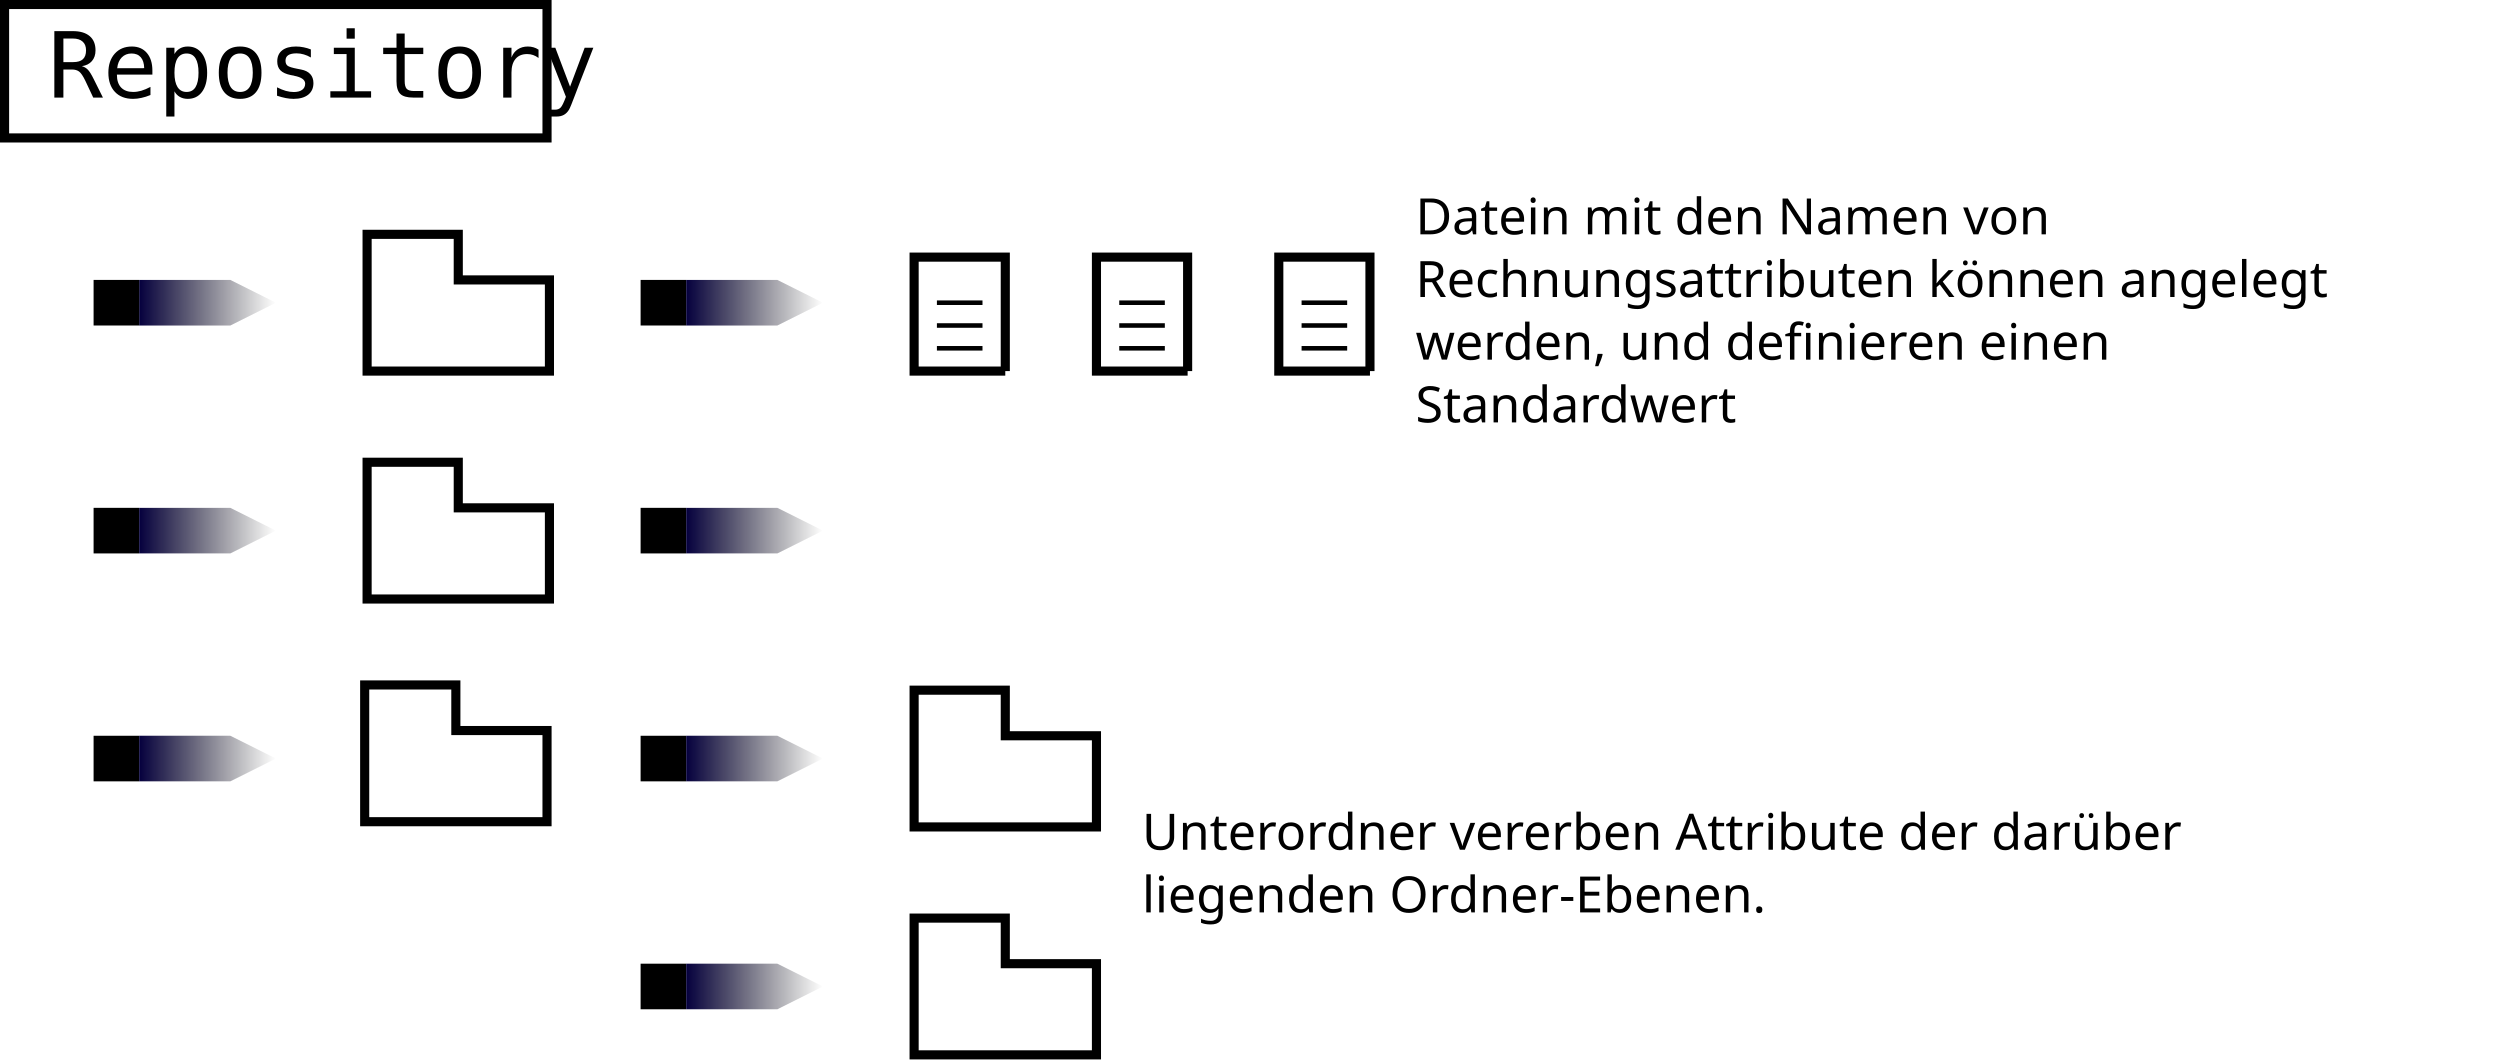
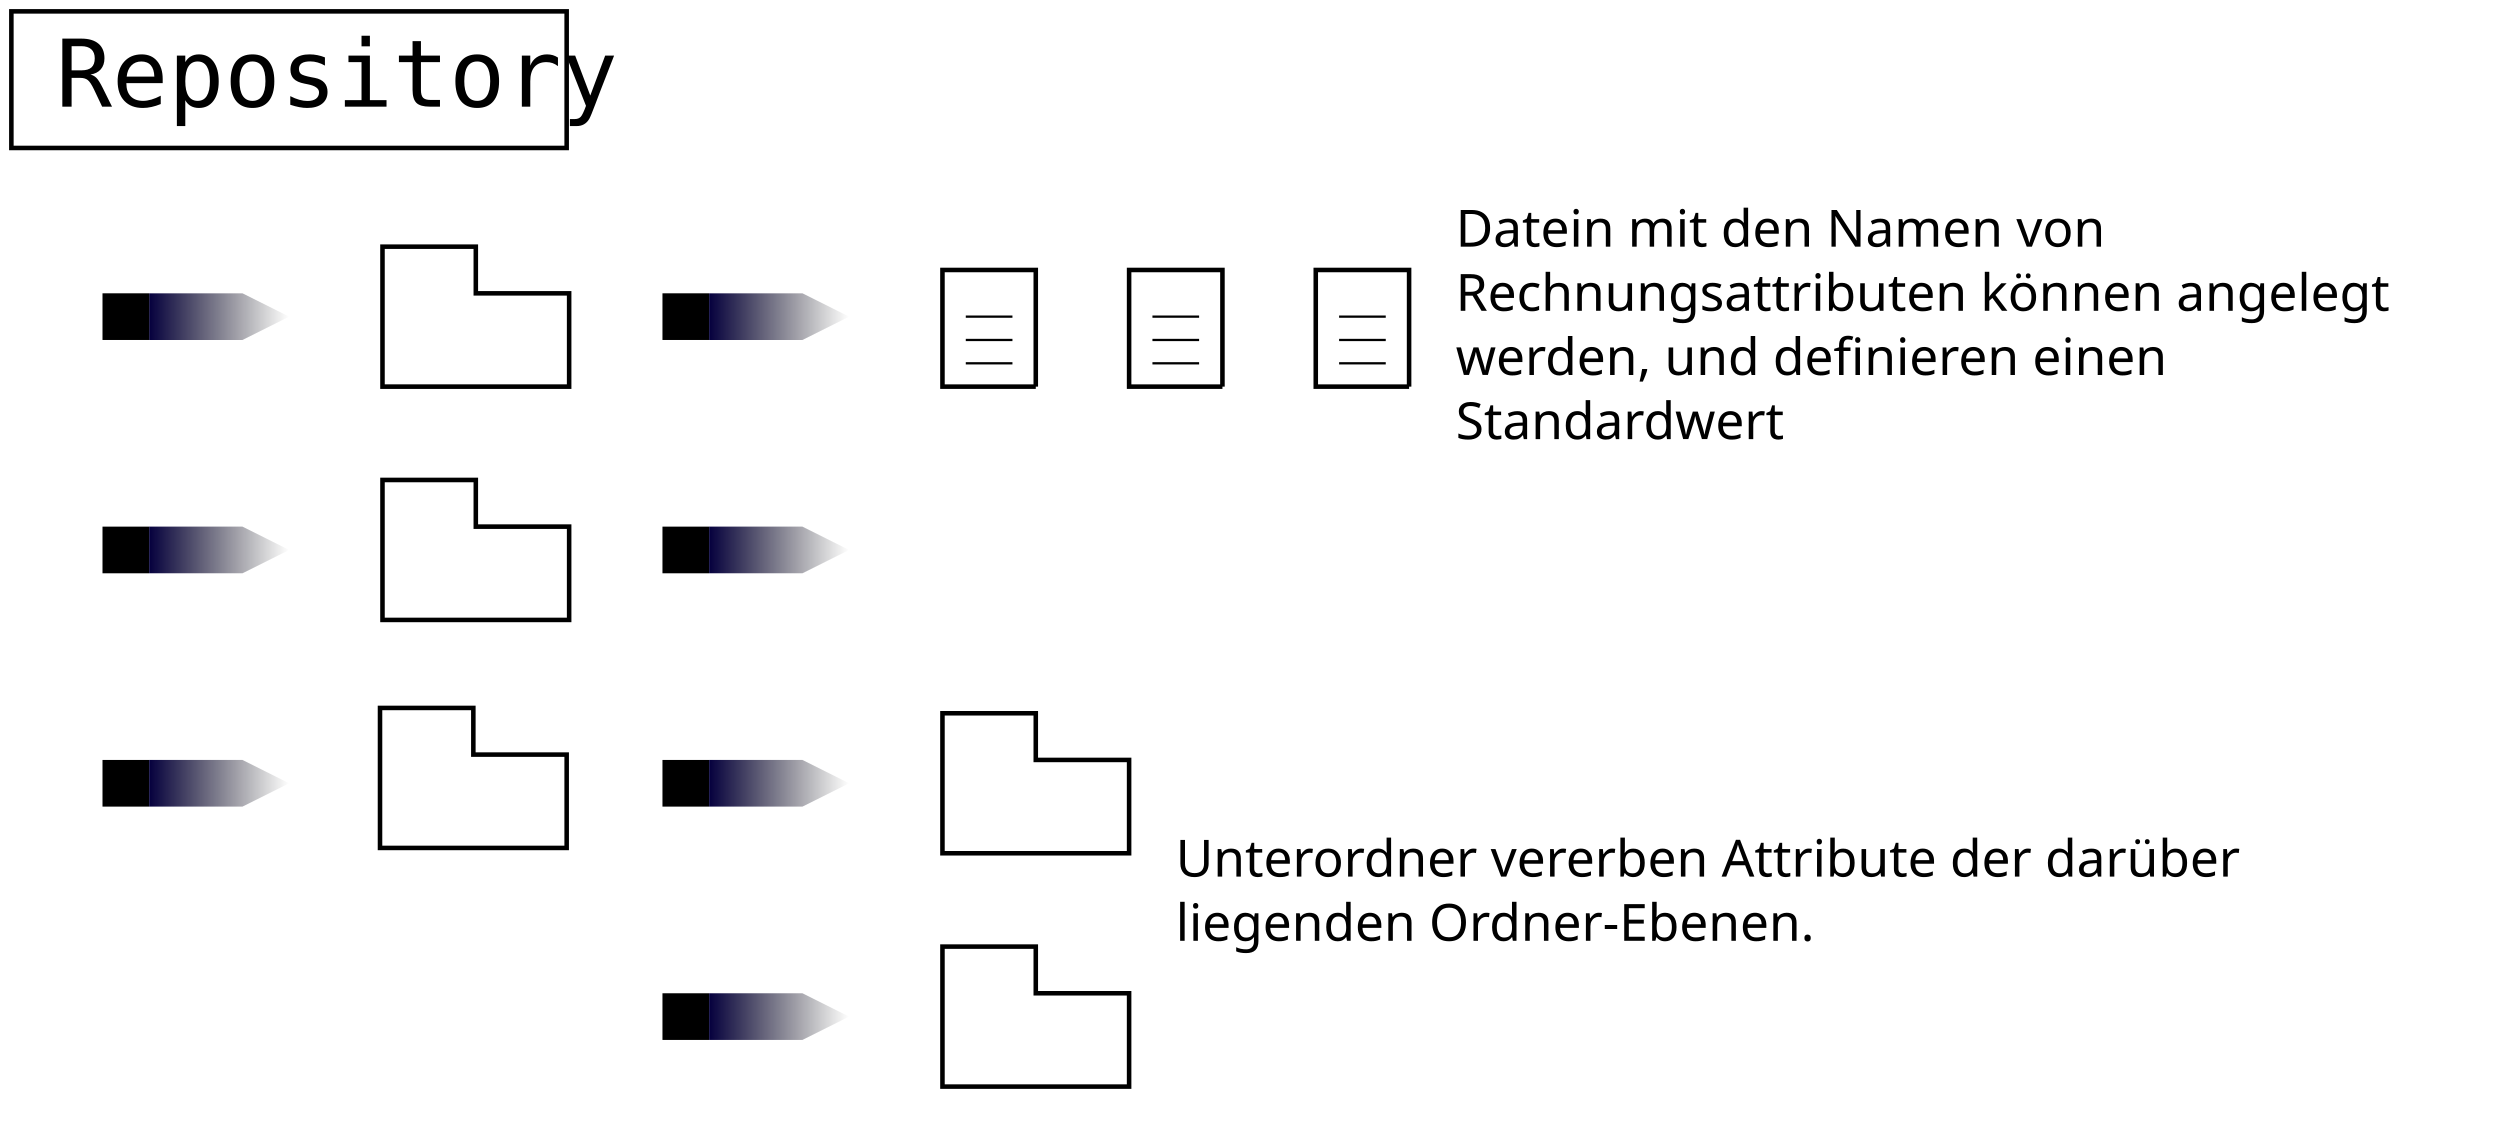
- <svg xmlns="http://www.w3.org/2000/svg" xmlns:xlink="http://www.w3.org/1999/xlink" width="548.43" height="232.406" id="svg2" version="1.1">
+ <svg xmlns="http://www.w3.org/2000/svg" xmlns:xlink="http://www.w3.org/1999/xlink" width="1100" height="500" id="svg2" version="1.1">
  <defs id="defs4">
    <linearGradient id="linearGradient3935">
      <stop id="stop3937" offset="0" style="stop-color:#05003e;stop-opacity:1;" />
      <stop id="stop3939" offset="1" style="stop-color:#000000;stop-opacity:0;" />
    </linearGradient>
-     <linearGradient xlink:href="#linearGradient3935" id="linearGradient3933" x1="125" y1="57.362" x2="155" y2="57.362" gradientUnits="userSpaceOnUse" gradientTransform="translate(-5.999999,-658.9872)" />
+     <linearGradient xlink:href="#linearGradient3935" id="linearGradient3933" x1="125" y1="57.362" x2="155" y2="57.362" gradientUnits="userSpaceOnUse" gradientTransform="matrix(2.053216,0,0,2.053216,-102.5518,-914.0803)" />
    <linearGradient xlink:href="#linearGradient3935-9" id="linearGradient3933-8" x1="125" y1="57.362" x2="155" y2="57.362" gradientUnits="userSpaceOnUse" />
    <linearGradient id="linearGradient3935-9">
      <stop id="stop3937-6" offset="0" style="stop-color:#05003e;stop-opacity:1;" />
      <stop id="stop3939-0" offset="1" style="stop-color:#000000;stop-opacity:0;" />
    </linearGradient>
    <linearGradient gradientTransform="translate(120,-714)" y2="57.362" x2="155" y1="57.362" x1="125" gradientUnits="userSpaceOnUse" id="linearGradient3956" xlink:href="#linearGradient3935-9" />
    <linearGradient gradientTransform="translate(0,50)" y2="57.362" x2="155" y1="57.362" x1="125" gradientUnits="userSpaceOnUse" id="linearGradient3956-4" xlink:href="#linearGradient3935-9-0" />
    <linearGradient id="linearGradient3935-9-0">
      <stop id="stop3937-6-9" offset="0" style="stop-color:#05003e;stop-opacity:1;" />
      <stop id="stop3939-0-4" offset="1" style="stop-color:#000000;stop-opacity:0;" />
    </linearGradient>
    <linearGradient y2="57.362" x2="155" y1="57.362" x1="125" gradientTransform="translate(120,-664)" gradientUnits="userSpaceOnUse" id="linearGradient3990" xlink:href="#linearGradient3935-9-0" />
    <linearGradient y2="57.362" x2="155" y1="57.362" x1="125" gradientTransform="translate(0,100)" gradientUnits="userSpaceOnUse" id="linearGradient3990-4" xlink:href="#linearGradient3935-9-0-6" />
    <linearGradient id="linearGradient3935-9-0-6">
      <stop id="stop3937-6-9-6" offset="0" style="stop-color:#05003e;stop-opacity:1;" />
      <stop id="stop3939-0-4-3" offset="1" style="stop-color:#000000;stop-opacity:0;" />
    </linearGradient>
    <linearGradient y2="57.362" x2="155" y1="57.362" x1="125" gradientTransform="translate(120,-614)" gradientUnits="userSpaceOnUse" id="linearGradient4024" xlink:href="#linearGradient3935-9-0-6" />
    <linearGradient y2="57.362" x2="155" y1="57.362" x1="125" gradientTransform="translate(120,-564)" gradientUnits="userSpaceOnUse" id="linearGradient4024-9" xlink:href="#linearGradient3935-9-0-6-5" />
    <linearGradient id="linearGradient3935-9-0-6-5">
      <stop id="stop3937-6-9-6-2" offset="0" style="stop-color:#05003e;stop-opacity:1;" />
      <stop id="stop3939-0-4-3-1" offset="1" style="stop-color:#000000;stop-opacity:0;" />
    </linearGradient>
    <linearGradient xlink:href="#linearGradient3935-2" id="linearGradient3933-2" x1="125" y1="57.362" x2="155" y2="57.362" gradientUnits="userSpaceOnUse" gradientTransform="translate(94,-718.9872)" />
    <linearGradient id="linearGradient3935-2">
      <stop id="stop3937-8" offset="0" style="stop-color:#05003e;stop-opacity:1;" />
      <stop id="stop3939-9" offset="1" style="stop-color:#000000;stop-opacity:0;" />
    </linearGradient>
-     <linearGradient y2="57.362" x2="155" y1="57.362" x1="125" gradientTransform="translate(-5.999999,-608.9872)" gradientUnits="userSpaceOnUse" id="linearGradient4191" xlink:href="#linearGradient3935-2" />
+     <linearGradient y2="57.362" x2="155" y1="57.362" x1="125" gradientTransform="matrix(2.053216,0,0,2.053216,-102.5518,-811.4195)" gradientUnits="userSpaceOnUse" id="linearGradient4191" xlink:href="#linearGradient3935-2" />
    <linearGradient xlink:href="#linearGradient3935-6" id="linearGradient3933-3" x1="125" y1="57.362" x2="155" y2="57.362" gradientUnits="userSpaceOnUse" gradientTransform="translate(94,-718.9872)" />
    <linearGradient id="linearGradient3935-6">
      <stop id="stop3937-1" offset="0" style="stop-color:#05003e;stop-opacity:1;" />
      <stop id="stop3939-2" offset="1" style="stop-color:#000000;stop-opacity:0;" />
    </linearGradient>
-     <linearGradient y2="57.362" x2="155" y1="57.362" x1="125" gradientTransform="translate(-5.999999,-558.9872)" gradientUnits="userSpaceOnUse" id="linearGradient4191-9" xlink:href="#linearGradient3935-6" />
+     <linearGradient y2="57.362" x2="155" y1="57.362" x1="125" gradientTransform="matrix(2.053216,0,0,2.053216,-102.5518,-708.7587)" gradientUnits="userSpaceOnUse" id="linearGradient4191-9" xlink:href="#linearGradient3935-6" />
    <linearGradient xlink:href="#linearGradient3935-94" id="linearGradient3933-1" x1="125" y1="57.362" x2="155" y2="57.362" gradientUnits="userSpaceOnUse" gradientTransform="translate(94,-718.9872)" />
    <linearGradient id="linearGradient3935-94">
      <stop id="stop3937-7" offset="0" style="stop-color:#05003e;stop-opacity:1;" />
      <stop id="stop3939-8" offset="1" style="stop-color:#000000;stop-opacity:0;" />
    </linearGradient>
    <linearGradient y2="57.362" x2="155" y1="57.362" x1="125" gradientTransform="translate(94,-568.9872)" gradientUnits="userSpaceOnUse" id="linearGradient4191-4" xlink:href="#linearGradient3935-94" />
-     <linearGradient y2="57.362" x2="155" y1="57.362" x1="125" gradientTransform="translate(114,-558.9872)" gradientUnits="userSpaceOnUse" id="linearGradient4191-9-0" xlink:href="#linearGradient3935-6-6" />
+     <linearGradient y2="57.362" x2="155" y1="57.362" x1="125" gradientTransform="matrix(2.053216,0,0,2.053216,143.8342,-708.7587)" gradientUnits="userSpaceOnUse" id="linearGradient4191-9-0" xlink:href="#linearGradient3935-6-6" />
    <linearGradient id="linearGradient3935-6-6">
      <stop id="stop3937-1-3" offset="0" style="stop-color:#05003e;stop-opacity:1;" />
      <stop id="stop3939-2-2" offset="1" style="stop-color:#000000;stop-opacity:0;" />
    </linearGradient>
-     <linearGradient y2="57.362" x2="155" y1="57.362" x1="125" gradientTransform="matrix(1,0,0,1.000003,114,-508.9874)" gradientUnits="userSpaceOnUse" id="linearGradient4191-9-0-1" xlink:href="#linearGradient3935-6-6-5" />
+     <linearGradient y2="57.362" x2="155" y1="57.362" x1="125" gradientTransform="matrix(2.053216,0,0,2.053222,143.8342,-606.0982)" gradientUnits="userSpaceOnUse" id="linearGradient4191-9-0-1" xlink:href="#linearGradient3935-6-6-5" />
    <linearGradient id="linearGradient3935-6-6-5">
      <stop id="stop3937-1-3-5" offset="0" style="stop-color:#05003e;stop-opacity:1;" />
      <stop id="stop3939-2-2-4" offset="1" style="stop-color:#000000;stop-opacity:0;" />
    </linearGradient>
-     <linearGradient y2="57.362" x2="155" y1="57.362" x1="125" gradientTransform="translate(114,-658.9872)" gradientUnits="userSpaceOnUse" id="linearGradient4191-9-0-2" xlink:href="#linearGradient3935-6-6-0" />
+     <linearGradient y2="57.362" x2="155" y1="57.362" x1="125" gradientTransform="matrix(2.053216,0,0,2.053216,143.8342,-914.0803)" gradientUnits="userSpaceOnUse" id="linearGradient4191-9-0-2" xlink:href="#linearGradient3935-6-6-0" />
    <linearGradient id="linearGradient3935-6-6-0">
      <stop id="stop3937-1-3-2" offset="0" style="stop-color:#05003e;stop-opacity:1;" />
      <stop id="stop3939-2-2-3" offset="1" style="stop-color:#000000;stop-opacity:0;" />
    </linearGradient>
-     <linearGradient y2="57.362" x2="155" y1="57.362" x1="125" gradientTransform="translate(114,-608.9872)" gradientUnits="userSpaceOnUse" id="linearGradient4191-9-0-22" xlink:href="#linearGradient3935-6-6-8" />
+     <linearGradient y2="57.362" x2="155" y1="57.362" x1="125" gradientTransform="matrix(2.053216,0,0,2.053216,143.8342,-811.4195)" gradientUnits="userSpaceOnUse" id="linearGradient4191-9-0-22" xlink:href="#linearGradient3935-6-6-8" />
    <linearGradient id="linearGradient3935-6-6-8">
      <stop id="stop3937-1-3-9" offset="0" style="stop-color:#05003e;stop-opacity:1;" />
      <stop id="stop3939-2-2-7" offset="1" style="stop-color:#000000;stop-opacity:0;" />
    </linearGradient>
  </defs>
-   <g id="layer1" transform="translate(-88.46875,668.0312)">
-     <rect style="fill:none;stroke:#000000;stroke-width:2;stroke-miterlimit:4;stroke-opacity:1;stroke-dasharray:none;stroke-dashoffset:0" id="rect2989" width="119" height="29.273" x="89.47" y="-667.045" />
-     <text xml:space="preserve" style="font-size:16px;font-style:normal;font-weight:normal;line-height:125%;letter-spacing:0px;word-spacing:0px;fill:#000000;fill-opacity:1;stroke:none;font-family:Inconsolata;-inkscape-font-specification:Inconsolata" x="99" y="-646.625" id="text3799">
-       <tspan id="tspan3801" x="99" y="-646.625" style="font-size:20px">Repository</tspan>
+   <g id="layer1" transform="translate(-88.46875,935.625)">
+     <rect style="fill:none;stroke:#000000;stroke-width:2;stroke-miterlimit:4;stroke-opacity:1;stroke-dasharray:none;stroke-dashoffset:0" id="rect2989" width="244.333" height="60.104" x="93.469" y="-930.625" />
+     <text xml:space="preserve" style="font-size:32.851px;font-style:normal;font-weight:normal;line-height:125%;letter-spacing:0px;word-spacing:0px;fill:#000000;fill-opacity:1;stroke:none;font-family:Inconsolata;-inkscape-font-specification:Inconsolata" x="113.036" y="-888.698" id="text3799">
+       <tspan id="tspan3801" x="113.036" y="-888.698" style="font-size:41.064px">Repository</tspan>
    </text>
-     <path style="fill:url(#linearGradient3933);fill-opacity:1;stroke:none" d="m 119,-606.625 0,10 20,0 10,-5 -10,-5 z" id="path3925" />
+     <path style="fill:url(#linearGradient3933);fill-opacity:1;stroke:none" d="m 154.1,-806.569 0,20.532 41.064,0 20.532,-10.266 -20.532,-10.266 z" id="path3925" />
    <flowRoot xml:space="preserve" id="flowRoot4148" style="font-size:16px;font-style:normal;font-weight:normal;line-height:125%;letter-spacing:0px;word-spacing:0px;fill:#000000;fill-opacity:1;stroke:none;font-family:Inconsolata;-inkscape-font-specification:Inconsolata">
      <flowRegion id="flowRegion4150">
        <rect id="rect4152" width="49.817" height="17.396" x="281.507" y="101.882" />
      </flowRegion>
      <flowPara id="flowPara4154" />
    </flowRoot>
-     <rect style="fill:#000000;fill-opacity:1;stroke:none" id="rect3317" width="10" height="10" x="109" y="-606.625" />
-     <rect style="fill:#000000;fill-opacity:1;stroke:none" id="rect3317-7" width="10" height="10" x="109" y="-556.625" />
-     <rect style="fill:#000000;fill-opacity:1;stroke:none" id="rect3317-5" width="10" height="10" x="109" y="-506.625" />
-     <path style="fill:url(#linearGradient4191);fill-opacity:1;stroke:none" d="m 119,-556.625 0,10 20,0 10,-5 -10,-5 z" id="path3925-7" />
-     <path style="fill:url(#linearGradient4191-9);fill-opacity:1;stroke:none" d="m 119,-506.625 0,10 20,0 10,-5 -10,-5 z" id="path3925-3" />
-     <path style="fill:none;stroke:#000000;stroke-width:2;stroke-linecap:butt;stroke-linejoin:miter;stroke-miterlimit:4;stroke-opacity:1;stroke-dasharray:none" d="m 169,-586.625 40,0 0,-20 -20,0 0,-10 -20,0 z" id="path4262" />
-     <path style="fill:none;stroke:#000000;stroke-width:2;stroke-linecap:butt;stroke-linejoin:miter;stroke-miterlimit:4;stroke-opacity:1;stroke-dasharray:none" d="m 169,-536.625 40,0 0,-20 -20,0 0,-10 -20,0 z" id="path4262-3" />
-     <path style="fill:none;stroke:#000000;stroke-width:2;stroke-linecap:butt;stroke-linejoin:miter;stroke-miterlimit:4;stroke-opacity:1;stroke-dasharray:none" d="m 168.47,-487.772 40,0 0,-20 -20,0 0,-10 -20,0 z" id="path4262-3-6" />
-     <rect style="fill:#000000;fill-opacity:1;stroke:none" id="rect3317-5-0" width="10" height="10" x="229" y="-506.625" />
-     <path style="fill:url(#linearGradient4191-9-0);fill-opacity:1;stroke:none" d="m 239,-506.625 0,10 20,0 10,-5 -10,-5 z" id="path3925-3-6" />
-     <rect style="fill:#000000;fill-opacity:1;stroke:none" id="rect3317-5-0-7" width="10" height="10" x="229" y="-456.625" />
-     <path style="fill:url(#linearGradient4191-9-0-1);fill-opacity:1;stroke:none" d="m 239,-456.625 0,10 20,0 10,-5 -10,-5 z" id="path3925-3-6-6" />
-     <path style="fill:none;stroke:#000000;stroke-width:2;stroke-linecap:butt;stroke-linejoin:miter;stroke-miterlimit:4;stroke-opacity:1;stroke-dasharray:none" d="m 289,-486.625 40,0 0,-20 -20,0 0,-10 -20,0 z" id="path4262-3-6-7" />
-     <path style="fill:none;stroke:#000000;stroke-width:2;stroke-linecap:butt;stroke-linejoin:miter;stroke-miterlimit:4;stroke-opacity:1;stroke-dasharray:none" d="m 289,-436.625 40,0 0,-20 -20,0 0,-10 -20,0 z" id="path4262-3-6-7-9" />
-     <rect style="fill:#000000;fill-opacity:1;stroke:none" id="rect3317-5-0-75" width="10" height="10" x="229" y="-606.625" />
-     <path style="fill:url(#linearGradient4191-9-0-2);fill-opacity:1;stroke:none" d="m 239,-606.625 0,10 20,0 10,-5 -10,-5 z" id="path3925-3-6-9" />
-     <rect style="fill:#000000;fill-opacity:1;stroke:none" id="rect3317-5-0-3" width="10" height="10" x="229" y="-556.625" />
-     <path style="fill:url(#linearGradient4191-9-0-22);fill-opacity:1;stroke:none" d="m 239,-556.625 0,10 20,0 10,-5 -10,-5 z" id="path3925-3-6-61" />
-     <path style="fill:none;stroke:#000000;stroke-width:2;stroke-linecap:butt;stroke-linejoin:miter;stroke-miterlimit:4;stroke-opacity:1;stroke-dasharray:none" d="m 309,-586.625 0,-25 -20,0 0,25 20,0" id="path3258" />
-     <path style="fill:none;stroke:#000000;stroke-width:1px;stroke-linecap:butt;stroke-linejoin:miter;stroke-opacity:1" d="m 304,-601.625 -10,0" id="path4028" />
-     <path style="fill:none;stroke:#000000;stroke-width:1px;stroke-linecap:butt;stroke-linejoin:miter;stroke-opacity:1" d="m 304,-596.625 -10,0" id="path4030" />
-     <path style="fill:none;stroke:#000000;stroke-width:1px;stroke-linecap:butt;stroke-linejoin:miter;stroke-opacity:1" d="m 304,-591.625 -10,0" id="path4032" />
-     <path style="fill:none;stroke:#000000;stroke-width:2;stroke-linecap:butt;stroke-linejoin:miter;stroke-miterlimit:4;stroke-opacity:1;stroke-dasharray:none" d="m 349,-586.625 0,-25 -20,0 0,25 20,0" id="path3258-3" />
-     <path style="fill:none;stroke:#000000;stroke-width:1px;stroke-linecap:butt;stroke-linejoin:miter;stroke-opacity:1" d="m 344,-601.625 -10,0" id="path4028-1" />
-     <path style="fill:none;stroke:#000000;stroke-width:1px;stroke-linecap:butt;stroke-linejoin:miter;stroke-opacity:1" d="m 344,-596.625 -10,0" id="path4030-9" />
-     <path style="fill:none;stroke:#000000;stroke-width:1px;stroke-linecap:butt;stroke-linejoin:miter;stroke-opacity:1" d="m 344,-591.625 -10,0" id="path4032-4" />
-     <path style="fill:none;stroke:#000000;stroke-width:2;stroke-linecap:butt;stroke-linejoin:miter;stroke-miterlimit:4;stroke-opacity:1;stroke-dasharray:none" d="m 389,-586.625 0,-25 -20,0 0,25 20,0" id="path3258-3-7" />
-     <path style="fill:none;stroke:#000000;stroke-width:1px;stroke-linecap:butt;stroke-linejoin:miter;stroke-opacity:1" d="m 384,-601.625 -10,0" id="path4028-1-8" />
-     <path style="fill:none;stroke:#000000;stroke-width:1px;stroke-linecap:butt;stroke-linejoin:miter;stroke-opacity:1" d="m 384,-596.625 -10,0" id="path4030-9-4" />
-     <path style="fill:none;stroke:#000000;stroke-width:1px;stroke-linecap:butt;stroke-linejoin:miter;stroke-opacity:1" d="m 384,-591.625 -10,0" id="path4032-4-5" />
-     <text xml:space="preserve" style="font-size:16px;font-style:normal;font-weight:normal;line-height:125%;letter-spacing:0px;word-spacing:0px;fill:#000000;fill-opacity:1;stroke:none;font-family:Inconsolata;-inkscape-font-specification:Inconsolata" x="399" y="-616.625" id="text3799-0">
-       <tspan id="tspan3801-3" x="399" y="-616.625" style="font-size:11px;font-style:normal;font-variant:normal;font-weight:normal;font-stretch:normal;font-family:Sans;-inkscape-font-specification:Sans">Datein mit den Namen von</tspan>
-       <tspan x="399" y="-602.875" style="font-size:11px;font-style:normal;font-variant:normal;font-weight:normal;font-stretch:normal;font-family:Sans;-inkscape-font-specification:Sans" id="tspan4109">Rechnungsattributen können angelegt</tspan>
-       <tspan x="399" y="-589.125" style="font-size:11px;font-style:normal;font-variant:normal;font-weight:normal;font-stretch:normal;font-family:Sans;-inkscape-font-specification:Sans" id="tspan4111">werden, und definieren einen</tspan>
-       <tspan x="399" y="-575.375" style="font-size:11px;font-style:normal;font-variant:normal;font-weight:normal;font-stretch:normal;font-family:Sans;-inkscape-font-specification:Sans" id="tspan4113">Standardwert</tspan>
+     <rect style="fill:#000000;fill-opacity:1;stroke:none" id="rect3317" width="20.532" height="20.532" x="133.568" y="-806.569" />
+     <rect style="fill:#000000;fill-opacity:1;stroke:none" id="rect3317-7" width="20.532" height="20.532" x="133.568" y="-703.909" />
+     <rect style="fill:#000000;fill-opacity:1;stroke:none" id="rect3317-5" width="20.532" height="20.532" x="133.568" y="-601.248" />
+     <path style="fill:url(#linearGradient4191);fill-opacity:1;stroke:none" d="m 154.1,-703.909 0,20.532 41.064,0 20.532,-10.266 -20.532,-10.266 z" id="path3925-7" />
+     <path style="fill:url(#linearGradient4191-9);fill-opacity:1;stroke:none" d="m 154.1,-601.248 0,20.532 41.064,0 20.532,-10.266 -20.532,-10.266 z" id="path3925-3" />
+     <path style="fill:none;stroke:#000000;stroke-width:2;stroke-linecap:butt;stroke-linejoin:miter;stroke-miterlimit:4;stroke-opacity:1;stroke-dasharray:none" d="m 256.761,-765.505 82.129,0 0,-41.064 -41.064,0 0,-20.532 -41.064,0 z" id="path4262" />
+     <path style="fill:none;stroke:#000000;stroke-width:2;stroke-linecap:butt;stroke-linejoin:miter;stroke-miterlimit:4;stroke-opacity:1;stroke-dasharray:none" d="m 256.761,-662.844 82.129,0 0,-41.064 -41.064,0 0,-20.532 -41.064,0 z" id="path4262-3" />
+     <path style="fill:none;stroke:#000000;stroke-width:2;stroke-linecap:butt;stroke-linejoin:miter;stroke-miterlimit:4;stroke-opacity:1;stroke-dasharray:none" d="m 255.673,-562.539 82.129,0 0,-41.064 -41.064,0 0,-20.532 -41.064,0 z" id="path4262-3-6" />
+     <rect style="fill:#000000;fill-opacity:1;stroke:none" id="rect3317-5-0" width="20.532" height="20.532" x="379.954" y="-601.248" />
+     <path style="fill:url(#linearGradient4191-9-0);fill-opacity:1;stroke:none" d="m 400.486,-601.248 0,20.532 41.064,0 20.532,-10.266 -20.532,-10.266 z" id="path3925-3-6" />
+     <rect style="fill:#000000;fill-opacity:1;stroke:none" id="rect3317-5-0-7" width="20.532" height="20.532" x="379.954" y="-498.587" />
+     <path style="fill:url(#linearGradient4191-9-0-1);fill-opacity:1;stroke:none" d="m 400.486,-498.587 0,20.532 41.064,0 20.532,-10.266 -20.532,-10.266 z" id="path3925-3-6-6" />
+     <path style="fill:none;stroke:#000000;stroke-width:2;stroke-linecap:butt;stroke-linejoin:miter;stroke-miterlimit:4;stroke-opacity:1;stroke-dasharray:none" d="m 503.147,-560.183 82.129,0 0,-41.064 -41.064,0 0,-20.532 -41.064,0 z" id="path4262-3-6-7" />
+     <path style="fill:none;stroke:#000000;stroke-width:2;stroke-linecap:butt;stroke-linejoin:miter;stroke-miterlimit:4;stroke-opacity:1;stroke-dasharray:none" d="m 503.147,-457.523 82.129,0 0,-41.064 -41.064,0 0,-20.532 -41.064,0 z" id="path4262-3-6-7-9" />
+     <rect style="fill:#000000;fill-opacity:1;stroke:none" id="rect3317-5-0-75" width="20.532" height="20.532" x="379.954" y="-806.569" />
+     <path style="fill:url(#linearGradient4191-9-0-2);fill-opacity:1;stroke:none" d="m 400.486,-806.569 0,20.532 41.064,0 20.532,-10.266 -20.532,-10.266 z" id="path3925-3-6-9" />
+     <rect style="fill:#000000;fill-opacity:1;stroke:none" id="rect3317-5-0-3" width="20.532" height="20.532" x="379.954" y="-703.909" />
+     <path style="fill:url(#linearGradient4191-9-0-22);fill-opacity:1;stroke:none" d="m 400.486,-703.909 0,20.532 41.064,0 20.532,-10.266 -20.532,-10.266 z" id="path3925-3-6-61" />
+     <path style="fill:none;stroke:#000000;stroke-width:2;stroke-linecap:butt;stroke-linejoin:miter;stroke-miterlimit:4;stroke-opacity:1;stroke-dasharray:none" d="m 544.211,-765.505 0,-51.33 -41.064,0 0,51.33 41.064,0" id="path3258" />
+     <path style="fill:none;stroke:#000000;stroke-width:1px;stroke-linecap:butt;stroke-linejoin:miter;stroke-opacity:1" d="m 533.945,-796.303 -20.532,0" id="path4028" />
+     <path style="fill:none;stroke:#000000;stroke-width:1px;stroke-linecap:butt;stroke-linejoin:miter;stroke-opacity:1" d="m 533.945,-786.037 -20.532,0" id="path4030" />
+     <path style="fill:none;stroke:#000000;stroke-width:1px;stroke-linecap:butt;stroke-linejoin:miter;stroke-opacity:1" d="m 533.945,-775.771 -20.532,0" id="path4032" />
+     <path style="fill:none;stroke:#000000;stroke-width:2;stroke-linecap:butt;stroke-linejoin:miter;stroke-miterlimit:4;stroke-opacity:1;stroke-dasharray:none" d="m 626.34,-765.505 0,-51.33 -41.064,0 0,51.33 41.064,0" id="path3258-3" />
+     <path style="fill:none;stroke:#000000;stroke-width:1px;stroke-linecap:butt;stroke-linejoin:miter;stroke-opacity:1" d="m 616.074,-796.303 -20.532,0" id="path4028-1" />
+     <path style="fill:none;stroke:#000000;stroke-width:1px;stroke-linecap:butt;stroke-linejoin:miter;stroke-opacity:1" d="m 616.074,-786.037 -20.532,0" id="path4030-9" />
+     <path style="fill:none;stroke:#000000;stroke-width:1px;stroke-linecap:butt;stroke-linejoin:miter;stroke-opacity:1" d="m 616.074,-775.771 -20.532,0" id="path4032-4" />
+     <path style="fill:none;stroke:#000000;stroke-width:2;stroke-linecap:butt;stroke-linejoin:miter;stroke-miterlimit:4;stroke-opacity:1;stroke-dasharray:none" d="m 708.469,-765.505 0,-51.33 -41.064,0 0,51.33 41.064,0" id="path3258-3-7" />
+     <path style="fill:none;stroke:#000000;stroke-width:1px;stroke-linecap:butt;stroke-linejoin:miter;stroke-opacity:1" d="m 698.203,-796.303 -20.532,0" id="path4028-1-8" />
+     <path style="fill:none;stroke:#000000;stroke-width:1px;stroke-linecap:butt;stroke-linejoin:miter;stroke-opacity:1" d="m 698.203,-786.037 -20.532,0" id="path4030-9-4" />
+     <path style="fill:none;stroke:#000000;stroke-width:1px;stroke-linecap:butt;stroke-linejoin:miter;stroke-opacity:1" d="m 698.203,-775.771 -20.532,0" id="path4032-4-5" />
+     <text xml:space="preserve" style="font-size:32.851px;font-style:normal;font-weight:normal;line-height:125%;letter-spacing:0px;word-spacing:0px;fill:#000000;fill-opacity:1;stroke:none;font-family:Inconsolata;-inkscape-font-specification:Inconsolata" x="729.001" y="-827.102" id="text3799-0">
+       <tspan id="tspan3801-3" x="729.001" y="-827.102" style="font-size:22.585px;font-style:normal;font-variant:normal;font-weight:normal;font-stretch:normal;font-family:Sans;-inkscape-font-specification:Sans">Datein mit den Namen von</tspan>
+       <tspan x="729.001" y="-798.87" style="font-size:22.585px;font-style:normal;font-variant:normal;font-weight:normal;font-stretch:normal;font-family:Sans;-inkscape-font-specification:Sans" id="tspan4109">Rechnungsattributen können angelegt</tspan>
+       <tspan x="729.001" y="-770.638" style="font-size:22.585px;font-style:normal;font-variant:normal;font-weight:normal;font-stretch:normal;font-family:Sans;-inkscape-font-specification:Sans" id="tspan4111">werden, und definieren einen</tspan>
+       <tspan x="729.001" y="-742.406" style="font-size:22.585px;font-style:normal;font-variant:normal;font-weight:normal;font-stretch:normal;font-family:Sans;-inkscape-font-specification:Sans" id="tspan4113">Standardwert</tspan>
    </text>
-     <text xml:space="preserve" style="font-size:16px;font-style:normal;font-weight:normal;line-height:125%;letter-spacing:0px;word-spacing:0px;fill:#000000;fill-opacity:1;stroke:none;font-family:Inconsolata;-inkscape-font-specification:Inconsolata" x="339" y="-481.625" id="text3799-0-6">
-       <tspan id="tspan3801-3-1" x="339" y="-481.625" style="font-size:11px;font-style:normal;font-variant:normal;font-weight:normal;font-stretch:normal;font-family:Sans;-inkscape-font-specification:Sans">Unterordner vererben Attribute der darüber</tspan>
-       <tspan x="339" y="-467.875" style="font-size:11px;font-style:normal;font-variant:normal;font-weight:normal;font-stretch:normal;font-family:Sans;-inkscape-font-specification:Sans" id="tspan4113-3">liegenden Ordner-Ebenen.</tspan>
+     <text xml:space="preserve" style="font-size:32.851px;font-style:normal;font-weight:normal;line-height:125%;letter-spacing:0px;word-spacing:0px;fill:#000000;fill-opacity:1;stroke:none;font-family:Inconsolata;-inkscape-font-specification:Inconsolata" x="605.808" y="-549.917" id="text3799-0-6">
+       <tspan id="tspan3801-3-1" x="605.808" y="-549.917" style="font-size:22.585px;font-style:normal;font-variant:normal;font-weight:normal;font-stretch:normal;font-family:Sans;-inkscape-font-specification:Sans">Unterordner vererben Attribute der darüber</tspan>
+       <tspan x="605.808" y="-521.686" style="font-size:22.585px;font-style:normal;font-variant:normal;font-weight:normal;font-stretch:normal;font-family:Sans;-inkscape-font-specification:Sans" id="tspan4113-3">liegenden Ordner-Ebenen.</tspan>
    </text>
  </g>
</svg>
